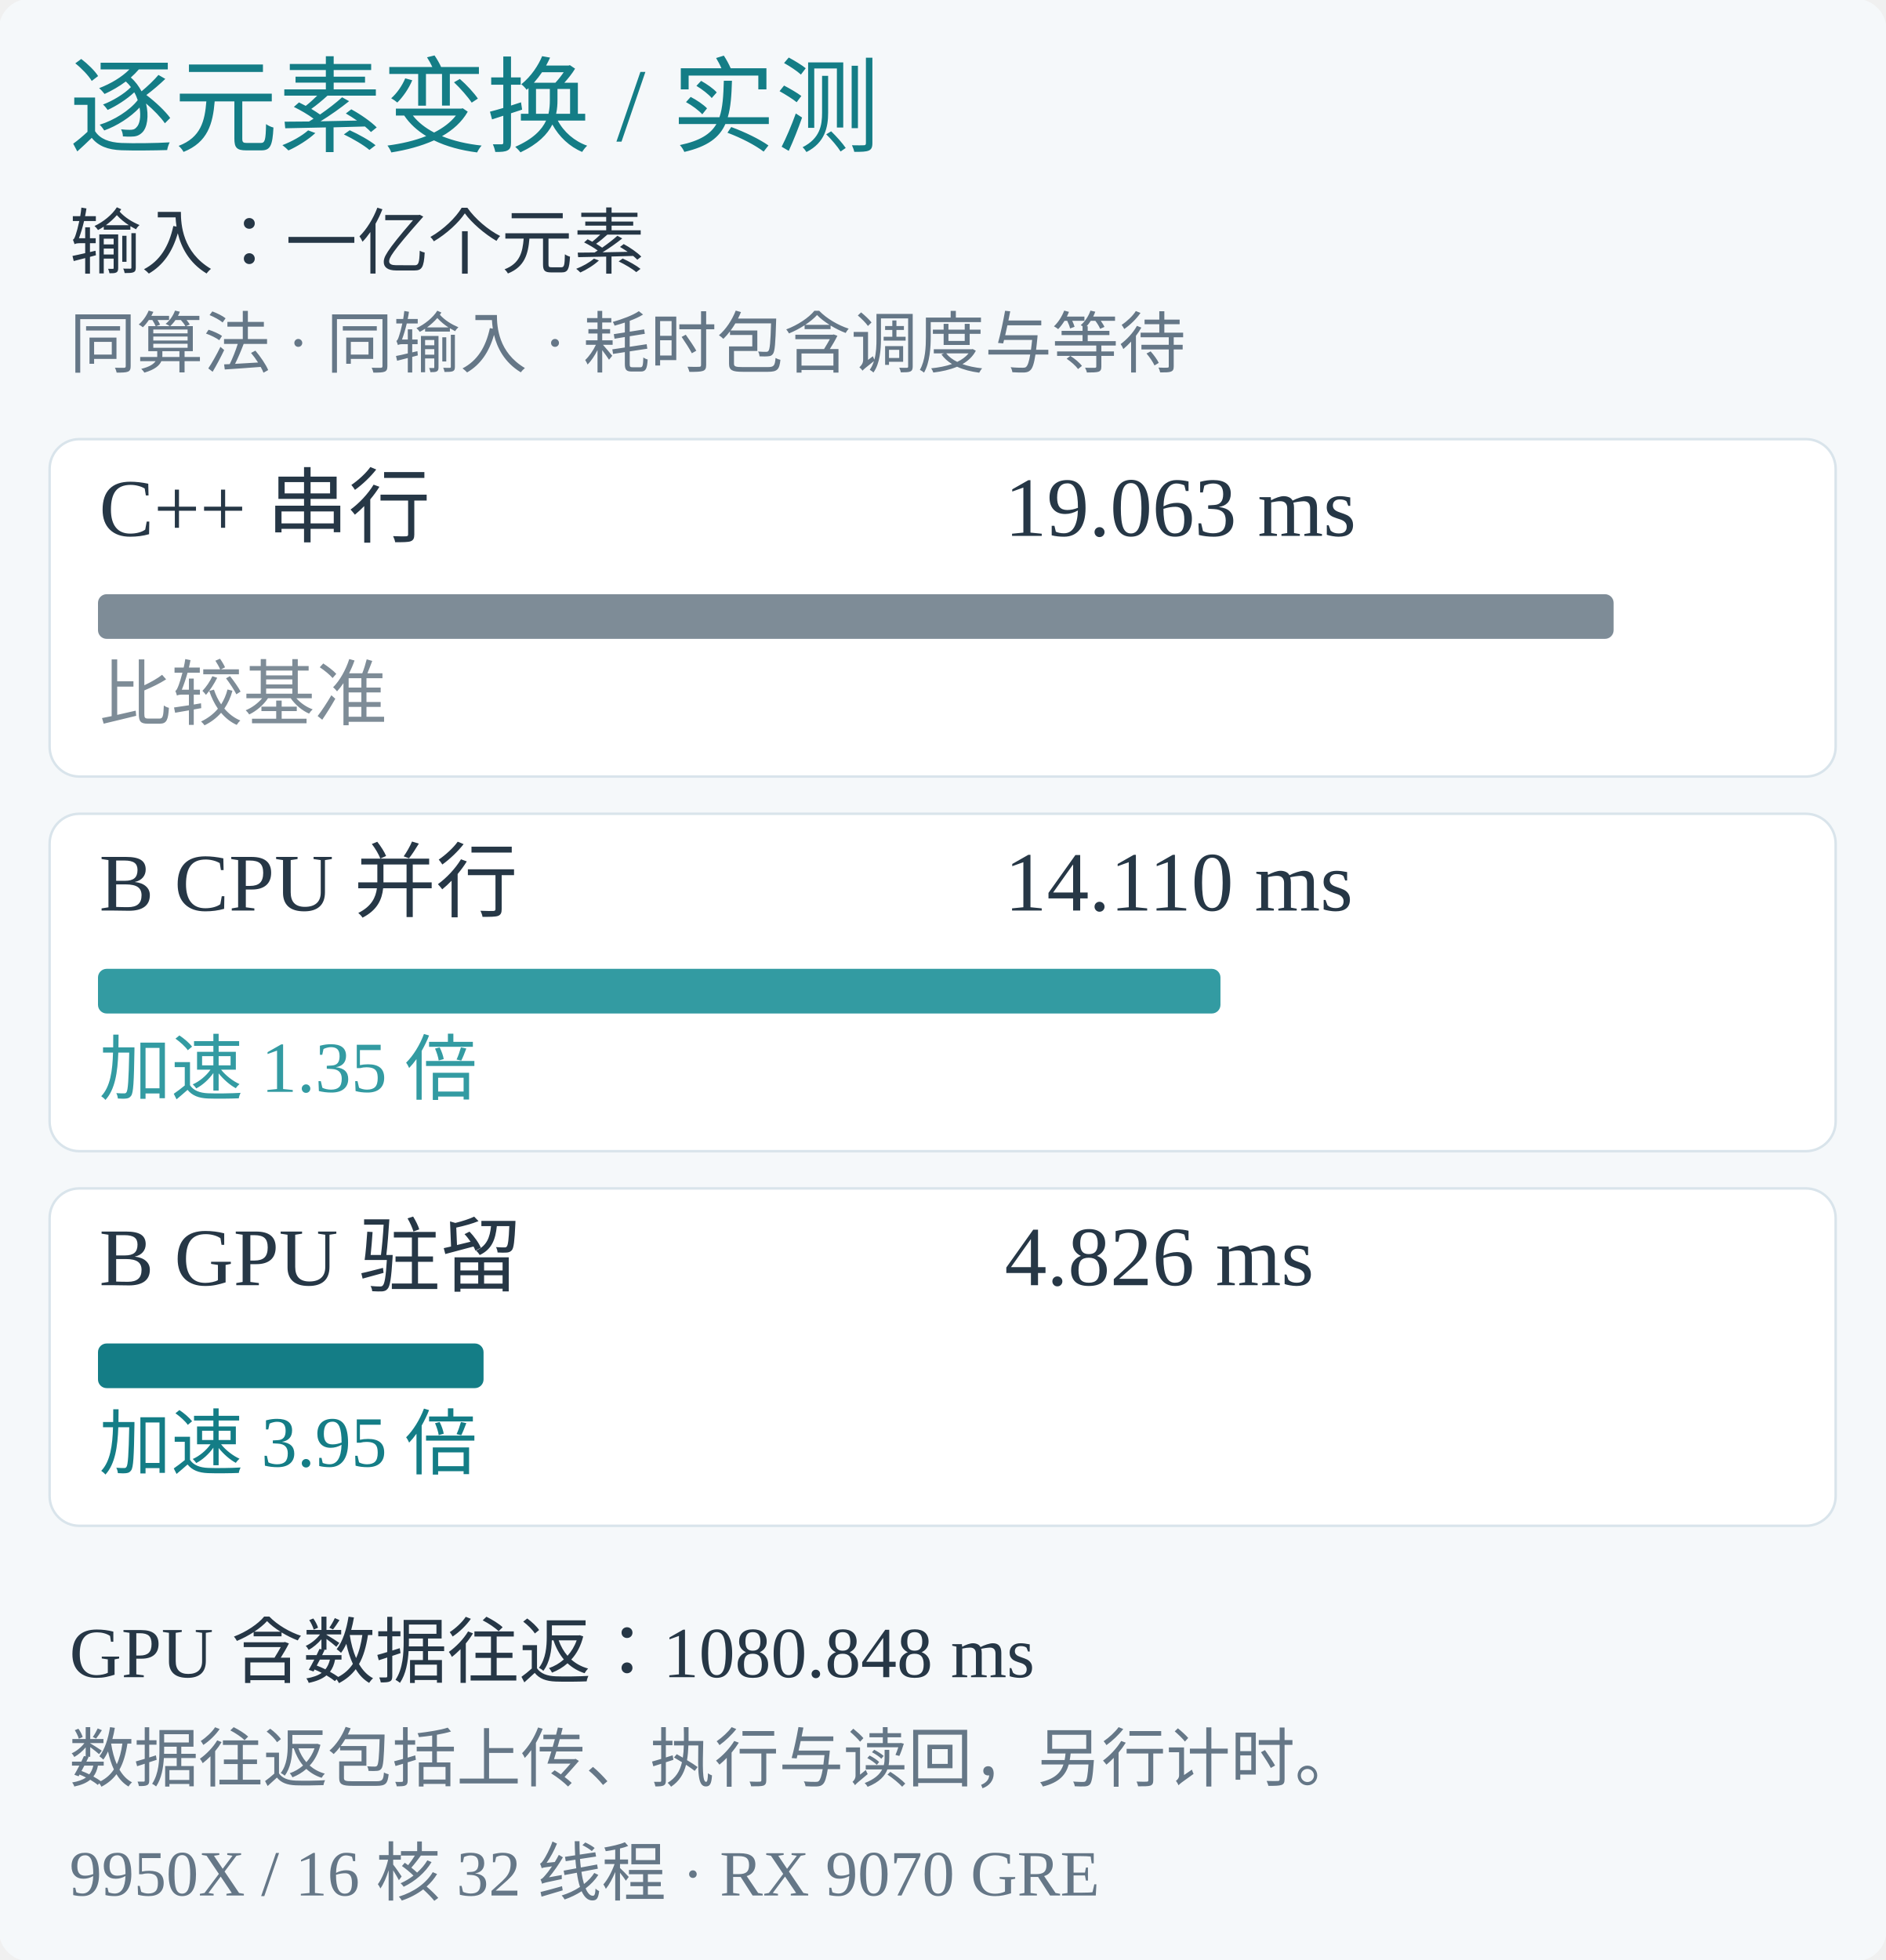
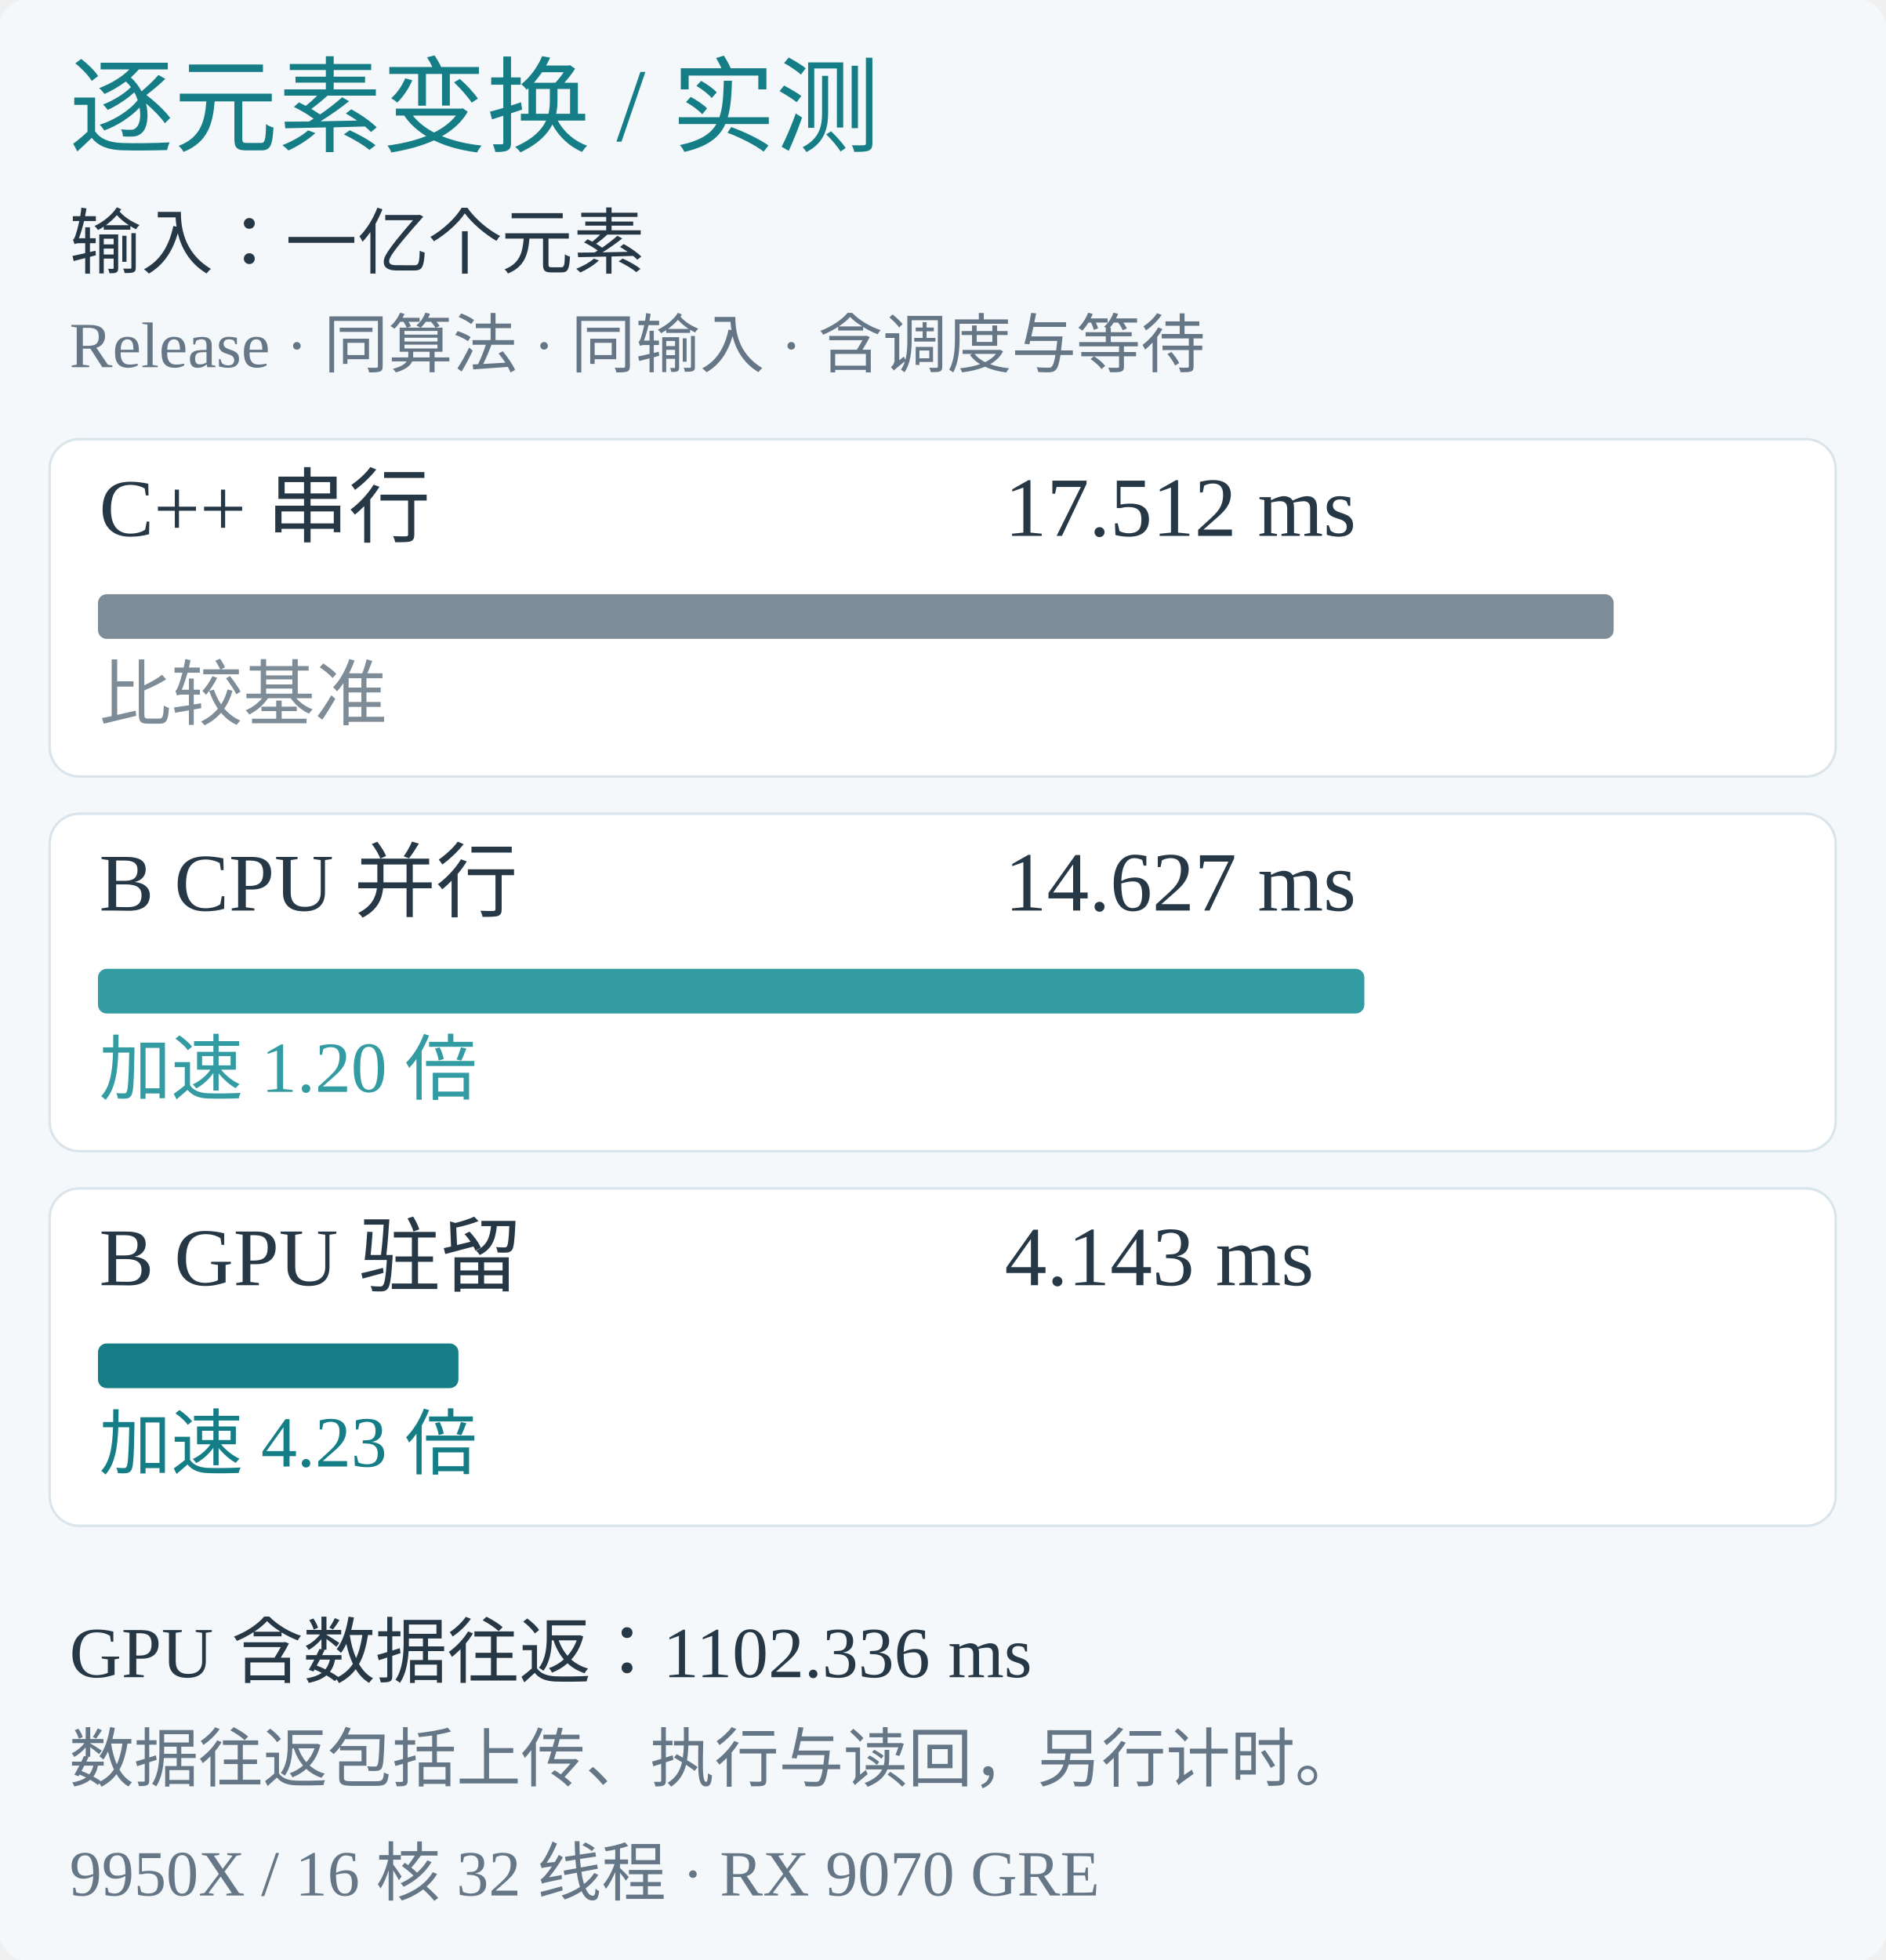
<svg xmlns="http://www.w3.org/2000/svg" width="760" height="790">
  <rect x="0" y="0" width="760" height="790" rx="12" fill="#f5f8fa" stroke="#f5f8fa" />
  <text x="28" y="58" font-size="42" fill="#147d86">逐元素变换 / 实测</text>
  <text x="28" y="108" font-size="29" fill="#263746">输入：一亿个元素</text>
-   <text x="28" y="148" font-size="27" fill="#657787">同算法 · 同输入 · 耗时包含调度与等待</text>
+   <text x="28" y="148" font-size="26" fill="#657787">Release · 同算法 · 同输入 · 含调度与等待</text>
  <rect x="20" y="177" width="720" height="136" rx="12" fill="#ffffff" stroke="#d9e4eb" />
  <text x="40" y="216" font-size="33" fill="#263746">C++ 串行</text>
-   <text x="405" y="216" font-size="34" fill="#263746">19.063 ms</text>
+   <text x="405" y="216" font-size="34" fill="#263746">17.512 ms</text>
  <rect x="40" y="240" width="610.0" height="17" rx="3" fill="#7e8c97" stroke="#7e8c97" />
  <text x="40" y="290" font-size="29" fill="#7e8c97">比较基准</text>
  <rect x="20" y="328" width="720" height="136" rx="12" fill="#ffffff" stroke="#d9e4eb" />
  <text x="40" y="367" font-size="33" fill="#263746">B CPU 并行</text>
-   <text x="405" y="367" font-size="34" fill="#263746">14.110 ms</text>
-   <rect x="40" y="391" width="451.501" height="17" rx="3" fill="#339ba2" stroke="#339ba2" />
-   <text x="40" y="441" font-size="29" fill="#339ba2">加速 1.35 倍</text>
+   <text x="405" y="367" font-size="34" fill="#263746">14.627 ms</text>
+   <rect x="40" y="391" width="509.507" height="17" rx="3" fill="#339ba2" stroke="#339ba2" />
+   <text x="40" y="441" font-size="29" fill="#339ba2">加速 1.20 倍</text>
  <rect x="20" y="479" width="720" height="136" rx="12" fill="#ffffff" stroke="#d9e4eb" />
  <text x="40" y="518" font-size="33" fill="#263746">B GPU 驻留</text>
-   <text x="405" y="518" font-size="34" fill="#263746">4.826 ms</text>
-   <rect x="40" y="542" width="154.432" height="17" rx="3" fill="#147d86" stroke="#147d86" />
-   <text x="40" y="592" font-size="29" fill="#147d86">加速 3.95 倍</text>
-   <text x="28" y="676" font-size="29" fill="#263746">GPU 含数据往返：1080.848 ms</text>
+   <text x="405" y="518" font-size="34" fill="#263746">4.143 ms</text>
+   <rect x="40" y="542" width="144.299" height="17" rx="3" fill="#147d86" stroke="#147d86" />
+   <text x="40" y="592" font-size="29" fill="#147d86">加速 4.23 倍</text>
+   <text x="28" y="676" font-size="29" fill="#263746">GPU 含数据往返：1102.336 ms</text>
  <text x="28" y="718" font-size="26" fill="#657787">数据往返包括上传、执行与读回，另行计时。</text>
  <text x="28" y="764" font-size="26" fill="#657787">9950X / 16 核 32 线程 · RX 9070 GRE</text>
</svg>
